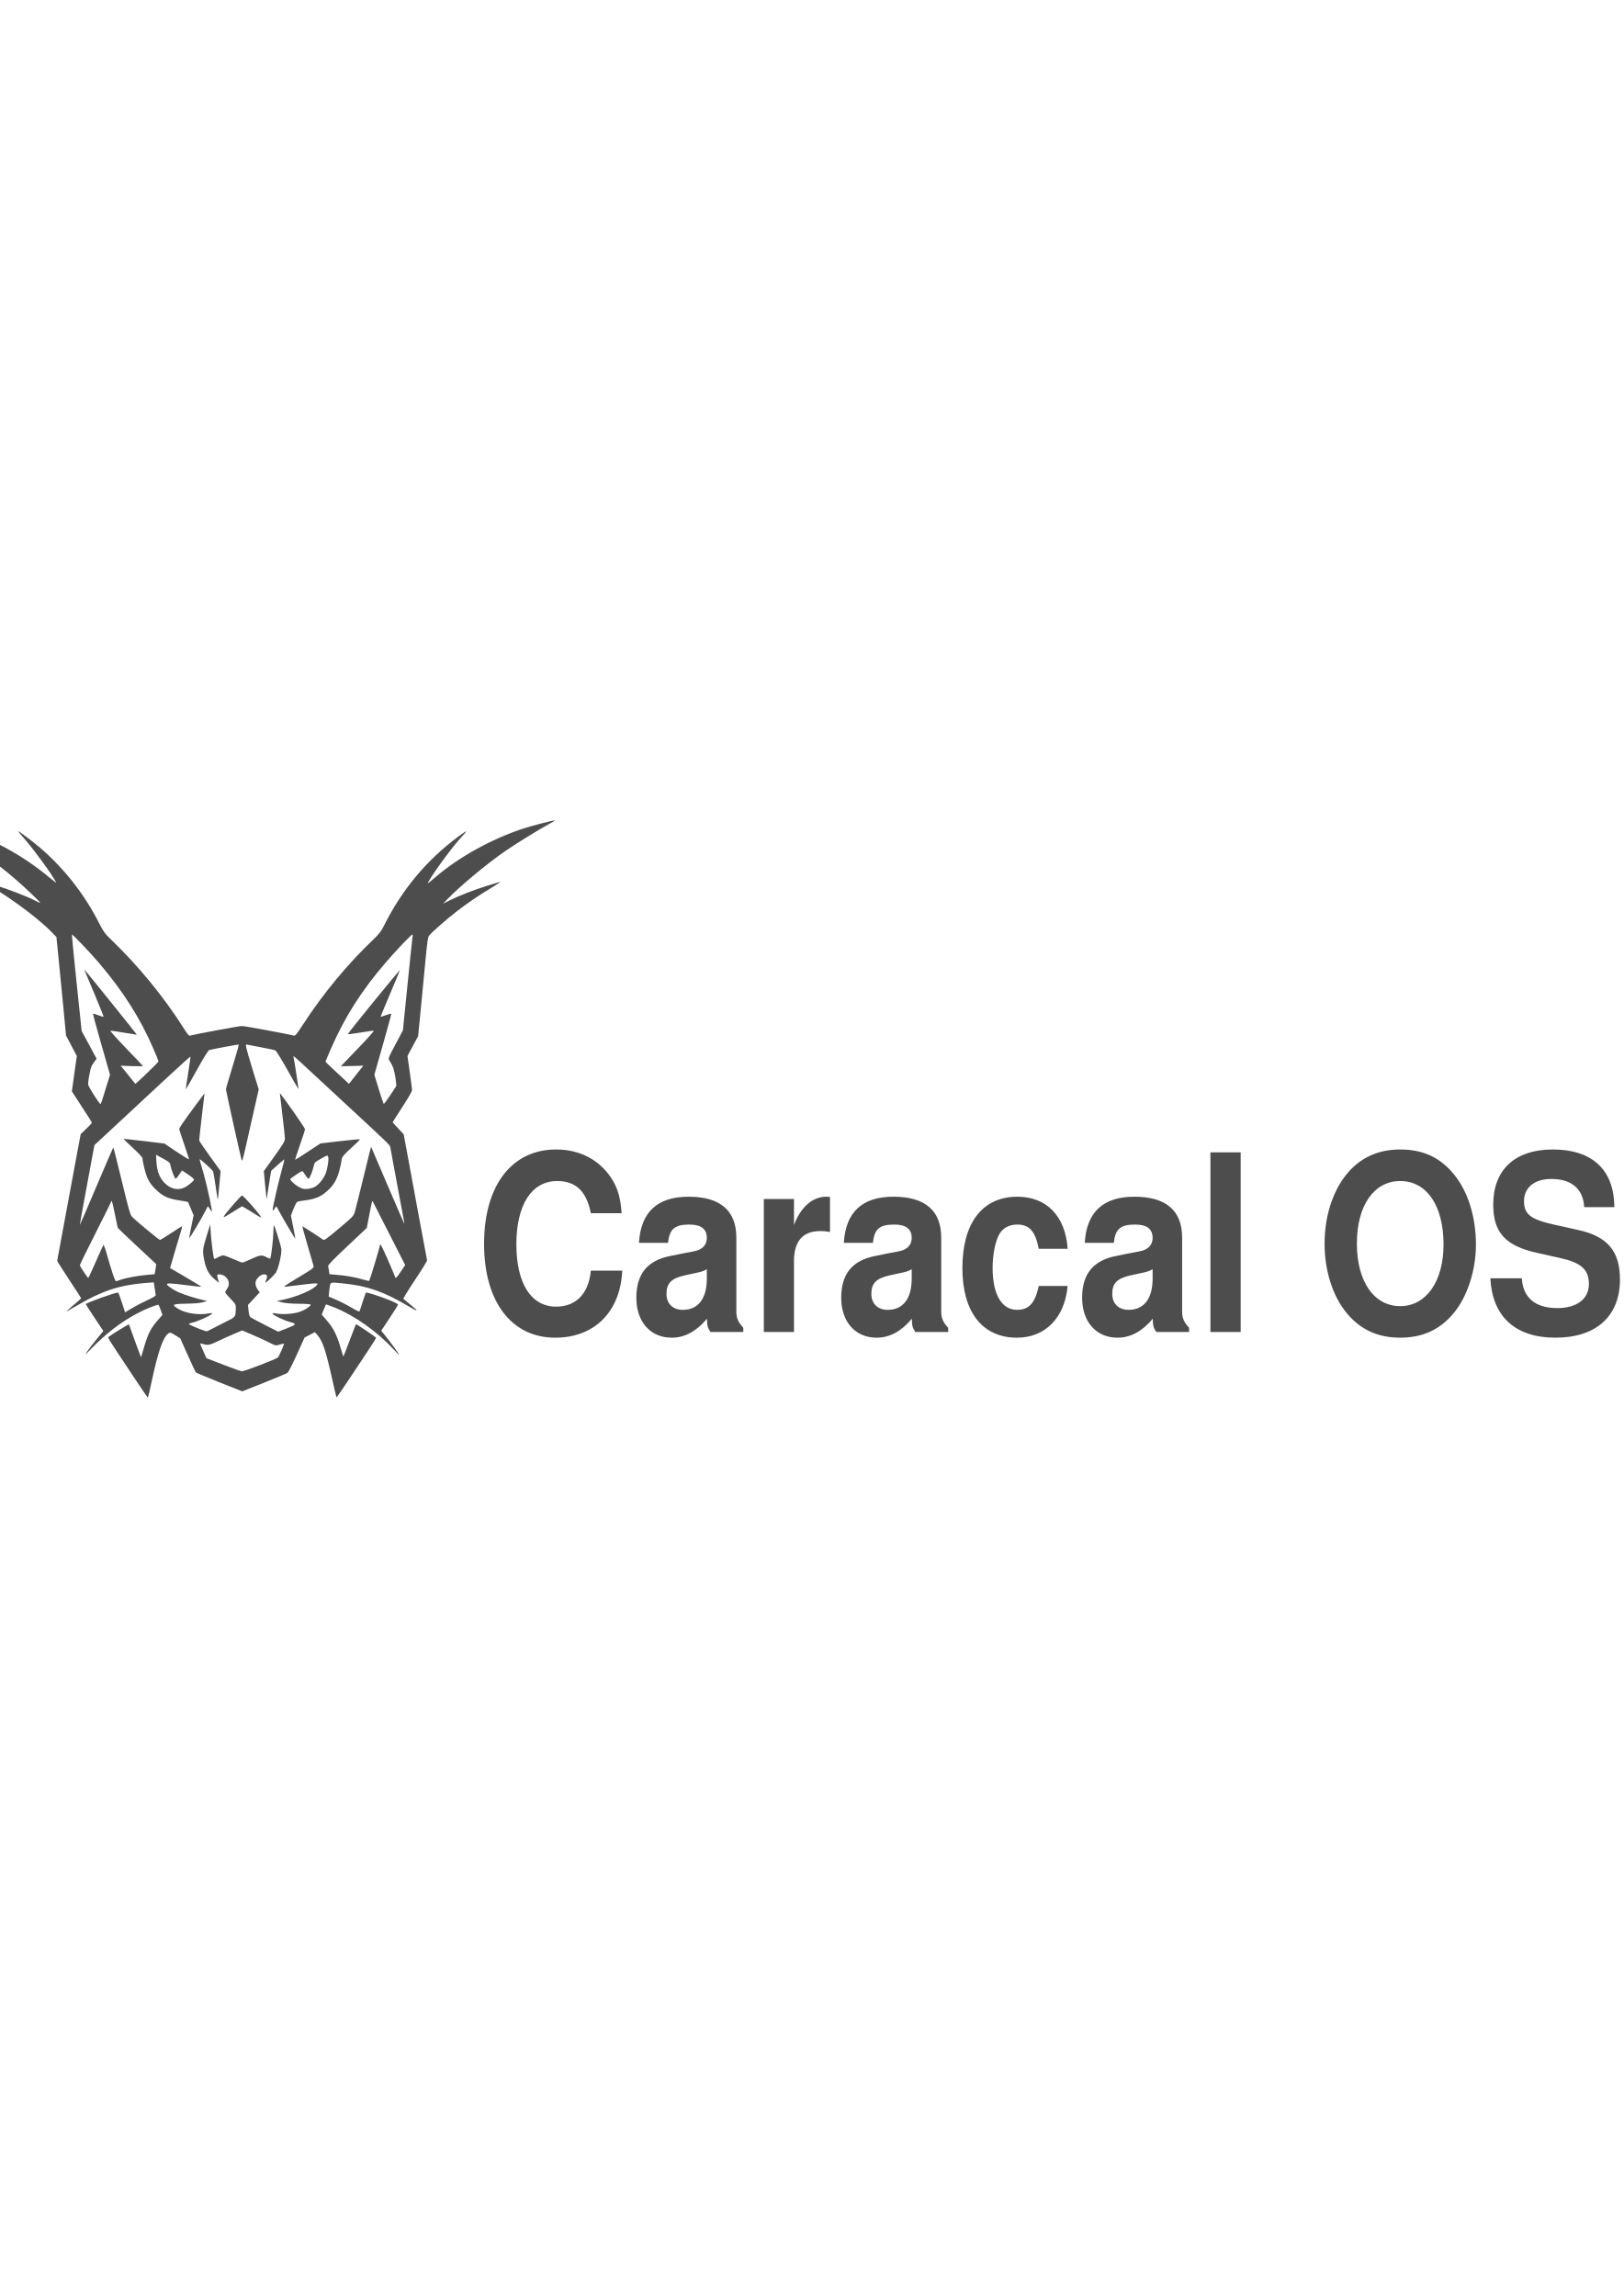
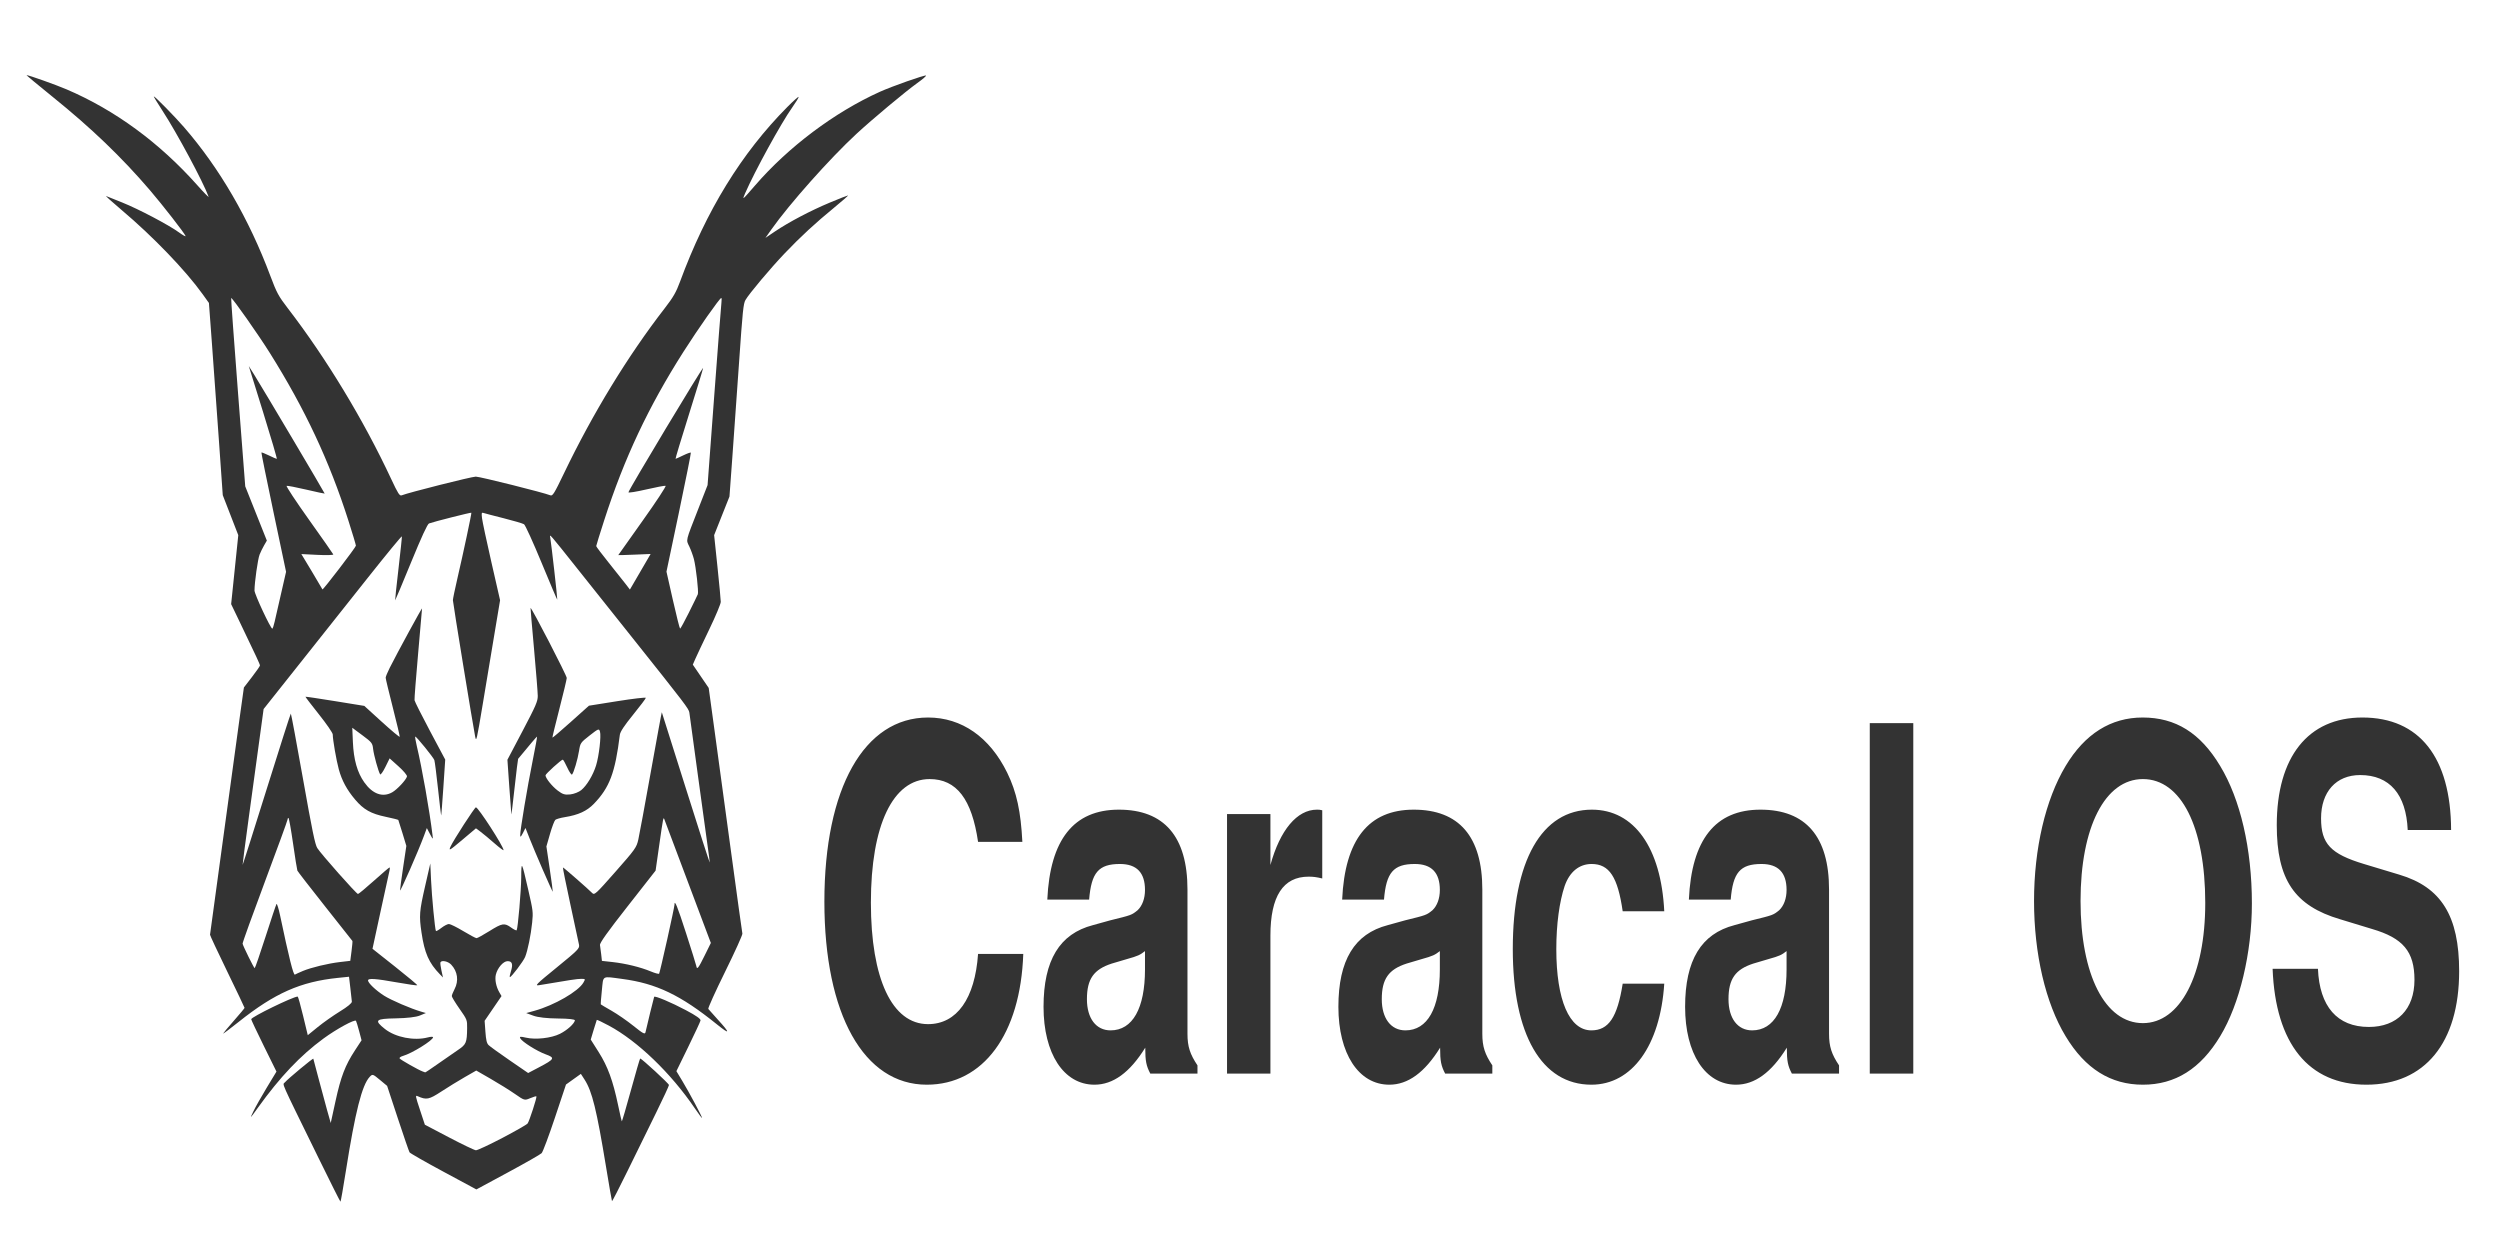
- <svg xmlns="http://www.w3.org/2000/svg" width="210mm" height="297mm" viewBox="0 0 210 297" version="1.1" id="svg1" xml:space="preserve">
+ <svg xmlns="http://www.w3.org/2000/svg" width="1536" height="768" viewBox="0 0 1536 768" version="1.1" id="svg1" xml:space="preserve">
  <defs id="defs1">
    <rect x="459.457" y="361.149" width="224.554" height="77.611" id="rect1" />
  </defs>
  <g id="layer1">
-     <g id="g1" transform="matrix(0.2645833,0,0,0.2645833,-44.55833,28.33322)">
-       <g id="layer1-5" style="fill:#4d4d4d" transform="matrix(2.823848,0,0,3.226804,-710.023,-864.34)">
-         <path style="fill:#4d4d4d;stroke-width:0.135" d="m 333.88,442.853 c -4.593,-6.053 -4.186,-5.459 -3.897,-5.683 0.337,-0.262 3.377,-1.895 3.416,-1.834 0.017,0.026 0.292,0.697 0.611,1.49 0.319,0.793 0.784,1.906 1.032,2.472 l 0.452,1.03 0.575,-1.701 c 0.644,-1.905 1.16,-2.775 2.334,-3.935 l 0.798,-0.788 -0.288,-0.703 c -0.158,-0.387 -0.33,-0.75 -0.381,-0.807 -0.13,-0.145 -2.338,0.631 -3.909,1.374 -2.782,1.316 -5.239,2.99 -7.903,5.386 -0.965,0.868 -0.981,0.876 -0.536,0.278 0.252,-0.339 0.981,-1.174 1.62,-1.856 l 1.162,-1.24 -1.518,-1.988 c -0.835,-1.093 -1.519,-2.029 -1.52,-2.079 -0.004,-0.17 5.008,-1.748 5.591,-1.761 0.05,-0.001 0.344,0.673 0.652,1.499 l 0.561,1.501 1.204,-0.633 c 0.662,-0.348 1.861,-0.894 2.663,-1.212 0.927,-0.367 1.45,-0.646 1.435,-0.764 -0.013,-0.102 -0.095,-0.579 -0.182,-1.058 l -0.159,-0.872 -1.343,0.089 c -4.491,0.299 -7.589,1.185 -11.905,3.405 -1.069,0.55 -1.922,0.963 -1.894,0.917 0.027,-0.046 0.619,-0.501 1.314,-1.012 0.696,-0.511 1.265,-0.952 1.265,-0.981 0,-0.029 -0.94,-1.301 -2.088,-2.828 -1.149,-1.527 -2.079,-2.81 -2.067,-2.852 0.011,-0.042 0.684,-3.229 1.495,-7.081 0.811,-3.853 1.722,-8.156 2.026,-9.562 l 0.552,-2.557 0.963,-0.808 c 0.53,-0.444 0.966,-0.849 0.969,-0.899 0.006,-0.088 -0.374,-0.616 -2.492,-3.461 l -0.973,-1.307 0.429,-2.678 0.429,-2.678 -0.933,-1.553 -0.933,-1.553 -0.48,-4.395 c -0.264,-2.417 -0.638,-5.776 -0.832,-7.463 l -0.352,-3.068 -0.741,-0.669 c -2.04,-1.842 -5.999,-4.5 -9.73,-6.533 -1.181,-0.644 -2.029,-1.138 -1.883,-1.099 0.146,0.039 1.011,0.263 1.923,0.498 1.958,0.505 5.587,1.739 6.823,2.32 0.481,0.226 0.84,0.353 0.798,0.282 -0.138,-0.232 -2.752,-2.4 -4.29,-3.559 -3.418,-2.575 -7.035,-4.817 -11.684,-7.24 -1.787,-0.932 -3.205,-1.694 -3.151,-1.694 0.255,-0.002 3.511,0.746 4.808,1.104 5.833,1.61 11.192,4.148 15.75,7.46 0.786,0.572 1.387,0.964 1.335,0.873 -0.666,-1.167 -3.802,-4.941 -5.529,-6.656 -0.628,-0.623 -1.107,-1.133 -1.065,-1.133 0.147,0 2.514,1.557 3.63,2.388 4.293,3.195 7.82,7.115 10.394,11.556 0.755,1.303 0.984,1.577 2.089,2.504 4.626,3.882 9.122,8.675 12.442,13.265 0.834,1.153 1.019,1.337 1.274,1.27 0.818,-0.213 8.415,-1.451 8.904,-1.451 0.495,-2.7e-4 8.154,1.239 8.97,1.451 0.272,0.071 0.469,-0.134 1.618,-1.681 3.46,-4.661 7.702,-9.15 12.154,-12.859 1.006,-0.838 1.36,-1.236 1.821,-2.045 3.144,-5.516 7.382,-9.972 12.904,-13.568 0.718,-0.467 1.332,-0.822 1.365,-0.787 0.033,0.034 -0.316,0.404 -0.774,0.822 -1.347,1.227 -4.498,4.937 -5.674,6.682 -0.363,0.539 -0.332,0.523 1.198,-0.62 4.02,-3.002 9.553,-5.684 15.011,-7.278 1.462,-0.427 5.394,-1.322 5.559,-1.265 0.068,0.023 -0.402,0.285 -1.044,0.581 -1.417,0.654 -5.401,2.802 -7.322,3.949 -3.186,1.902 -8.052,5.432 -10.233,7.425 l -0.716,0.654 1.127,-0.492 c 1.678,-0.733 4.315,-1.629 6.629,-2.253 1.13,-0.305 2.112,-0.554 2.18,-0.554 0.069,-4.2e-4 -0.677,0.423 -1.657,0.942 -2.266,1.198 -4.033,2.252 -5.959,3.555 -1.718,1.163 -4.298,3.145 -4.723,3.629 -0.25,0.284 -0.336,0.832 -0.768,4.853 -0.268,2.493 -0.637,5.854 -0.82,7.469 l -0.333,2.936 -0.922,1.499 -0.922,1.499 0.399,2.453 c 0.219,1.349 0.399,2.578 0.399,2.73 0,0.152 -0.614,1.101 -1.365,2.108 -0.751,1.007 -1.507,2.042 -1.681,2.299 l -0.317,0.468 0.956,0.905 0.956,0.905 0.714,3.365 c 0.393,1.851 1.291,6.107 1.995,9.459 0.705,3.352 1.308,6.166 1.341,6.255 0.033,0.088 -0.9,1.419 -2.074,2.956 -1.173,1.537 -2.085,2.839 -2.025,2.892 0.059,0.053 0.568,0.422 1.13,0.818 1.545,1.09 1.511,1.217 -0.1,0.377 -4.36,-2.272 -7.28,-3.175 -11.396,-3.526 -2.496,-0.212 -2.242,-0.307 -2.438,0.902 -0.093,0.573 -0.149,1.057 -0.125,1.076 0.024,0.019 0.611,0.243 1.303,0.498 0.693,0.255 1.876,0.784 2.629,1.175 1.162,0.603 1.381,0.677 1.445,0.486 0.174,-0.513 1.002,-2.701 1.039,-2.745 0.086,-0.102 2.07,0.436 3.812,1.035 1.288,0.442 1.811,0.682 1.764,0.808 -0.036,0.099 -0.704,1.023 -1.483,2.054 l -1.417,1.875 0.726,0.778 c 0.829,0.887 2.358,2.738 2.358,2.854 0,0.043 -0.396,-0.298 -0.879,-0.757 -2.879,-2.733 -6.879,-5.216 -10.33,-6.412 -0.776,-0.269 -1.429,-0.469 -1.451,-0.445 -0.022,0.024 -0.194,0.378 -0.383,0.787 l -0.344,0.742 0.961,0.98 c 1.084,1.105 1.715,2.219 2.328,4.109 0.215,0.662 0.415,1.229 0.444,1.259 0.03,0.031 0.525,-1.055 1.1,-2.412 0.575,-1.357 1.076,-2.468 1.112,-2.468 0.176,0 3.464,1.956 3.464,2.061 0,0.067 -0.696,1.036 -1.548,2.155 -0.851,1.118 -2.381,3.132 -3.401,4.474 -1.019,1.342 -1.876,2.417 -1.904,2.388 -0.028,-0.029 -0.348,-1.22 -0.711,-2.646 -1.136,-4.456 -1.676,-5.876 -2.583,-6.787 l -0.449,-0.45 -0.895,0.414 -0.895,0.414 -1.332,2.577 c -0.732,1.417 -1.451,2.656 -1.597,2.753 -0.146,0.097 -1.971,0.77 -4.057,1.496 l -3.792,1.321 -3.956,-1.375 c -2.176,-0.756 -4.013,-1.434 -4.084,-1.507 -0.07,-0.073 -0.706,-1.264 -1.412,-2.646 l -1.284,-2.514 -0.874,-0.469 c -0.847,-0.455 -0.884,-0.462 -1.216,-0.236 -0.93,0.632 -1.745,2.709 -2.876,7.332 -0.319,1.303 -0.609,2.368 -0.646,2.367 -0.036,-0.001 -1.289,-1.614 -2.784,-3.584 z m 22.251,-1.363 c 1.572,-0.532 2.942,-1.038 3.043,-1.125 0.204,-0.175 1.136,-2.028 1.06,-2.106 -0.026,-0.027 -0.36,0.036 -0.741,0.14 -0.686,0.188 -0.704,0.184 -1.85,-0.33 -0.636,-0.286 -1.942,-0.811 -2.901,-1.167 l -1.744,-0.648 -1.372,0.507 c -0.755,0.279 -2.029,0.784 -2.831,1.123 -1.486,0.627 -1.792,0.667 -2.839,0.364 -0.306,-0.088 -0.294,-0.042 0.27,1.06 l 0.59,1.153 2.912,0.987 c 1.601,0.543 3.054,0.992 3.227,0.998 0.174,0.006 1.602,-0.424 3.174,-0.956 z m -7.752,-5.751 c 0.813,-0.371 1.894,-0.854 2.403,-1.075 1.013,-0.44 1.094,-0.564 1.117,-1.709 0.013,-0.628 -0.008,-0.661 -0.915,-1.497 -0.51,-0.47 -0.928,-0.914 -0.928,-0.986 0,-0.072 0.149,-0.316 0.331,-0.54 0.525,-0.647 0.37,-1.375 -0.407,-1.905 -0.369,-0.252 -1.117,-0.361 -1.285,-0.186 -0.043,0.045 0.006,0.33 0.11,0.633 l 0.188,0.552 -0.364,-0.242 c -1.336,-0.89 -1.854,-1.649 -2.219,-3.254 -0.296,-1.299 -0.254,-1.648 0.43,-3.579 l 0.63,-1.779 0.09,1.29 c 0.088,1.267 0.468,3.831 0.585,3.953 0.033,0.034 0.328,-0.073 0.657,-0.239 0.329,-0.165 0.737,-0.301 0.907,-0.301 0.17,0 0.945,0.247 1.722,0.549 0.777,0.302 1.496,0.549 1.6,0.549 0.103,0 0.8,-0.247 1.549,-0.549 1.546,-0.624 1.809,-0.651 2.622,-0.269 0.321,0.151 0.615,0.241 0.654,0.201 0.151,-0.156 0.541,-3.077 0.551,-4.121 0.012,-1.305 0.042,-1.269 0.853,1.013 0.572,1.612 0.588,1.698 0.461,2.513 -0.148,0.953 -0.539,2.185 -0.847,2.673 -0.214,0.338 -1.645,1.561 -1.827,1.561 -0.057,5e-5 -0.008,-0.191 0.109,-0.424 0.285,-0.571 0.17,-0.812 -0.39,-0.812 -0.515,0 -1.221,0.525 -1.415,1.052 -0.138,0.377 0.035,0.941 0.422,1.368 l 0.263,0.291 -1.016,0.961 -1.017,0.961 0.095,0.849 c 0.073,0.653 0.161,0.892 0.38,1.035 0.157,0.102 1.292,0.632 2.523,1.178 l 2.238,0.992 1.3,-0.441 c 1.894,-0.643 1.971,-0.738 0.808,-1.01 -1.053,-0.246 -2.842,-0.975 -3.059,-1.246 -0.112,-0.14 0.025,-0.149 0.687,-0.049 1.16,0.175 3.054,0.037 4.086,-0.297 0.862,-0.279 1.717,-0.774 1.801,-1.041 0.027,-0.087 -0.718,-0.142 -2.045,-0.15 -1.329,-0.008 -2.401,-0.087 -2.95,-0.217 l -0.862,-0.204 0.994,-0.178 c 2.388,-0.427 5.293,-1.509 5.892,-2.195 0.247,-0.282 0.245,-0.284 -0.289,-0.284 -0.463,0 -1.348,0.086 -5.007,0.487 -0.611,0.067 -0.447,-0.041 2.096,-1.379 2.546,-1.34 2.752,-1.475 2.667,-1.756 -0.051,-0.167 -0.522,-1.587 -1.048,-3.155 -0.526,-1.568 -0.925,-2.85 -0.888,-2.85 0.081,0 3.053,1.677 3.495,1.972 0.295,0.197 0.407,0.132 2.826,-1.64 2.385,-1.747 2.531,-1.88 2.747,-2.497 0.125,-0.358 0.806,-2.738 1.512,-5.288 0.707,-2.55 1.298,-4.621 1.314,-4.601 0.016,0.02 1.319,2.685 2.896,5.922 1.577,3.238 2.867,5.821 2.867,5.74 0,-0.081 -0.115,-0.659 -0.256,-1.285 -0.141,-0.626 -0.678,-3.147 -1.194,-5.602 -0.516,-2.455 -0.966,-4.591 -1,-4.747 -0.065,-0.296 -0.435,-0.61 -6.964,-5.901 -2.224,-1.802 -5.118,-4.149 -6.431,-5.214 -3.516,-2.854 -3.432,-2.792 -3.337,-2.472 0.115,0.387 0.886,4.78 0.846,4.821 -0.018,0.019 -0.864,-1.267 -1.881,-2.857 -1.016,-1.59 -1.97,-2.942 -2.119,-3.004 -0.149,-0.062 -1.256,-0.273 -2.459,-0.468 -1.203,-0.195 -2.298,-0.381 -2.433,-0.411 -0.213,-0.049 -0.234,0.005 -0.161,0.409 0.046,0.256 0.554,1.794 1.128,3.418 l 1.044,2.954 -0.65,2.513 c -0.358,1.382 -1,3.87 -1.427,5.529 -0.738,2.866 -0.784,2.992 -0.922,2.541 -0.279,-0.914 -2.678,-10.404 -2.676,-10.589 10e-4,-0.103 0.246,-0.867 0.545,-1.698 0.726,-2.018 1.722,-5.044 1.676,-5.092 -0.036,-0.037 -4.528,0.697 -5.091,0.832 -0.192,0.046 -0.889,1.022 -2.16,3.022 -1.032,1.625 -1.895,2.954 -1.918,2.954 -0.022,0 0.158,-1.097 0.401,-2.438 0.243,-1.341 0.428,-2.481 0.411,-2.534 -0.017,-0.053 -1.83,1.369 -4.029,3.159 -2.199,1.79 -5.934,4.829 -8.3,6.752 l -4.302,3.498 -0.495,2.34 c -0.272,1.287 -0.848,4.004 -1.279,6.037 -0.431,2.034 -0.769,3.711 -0.751,3.727 0.018,0.016 1.315,-2.621 2.883,-5.861 1.568,-3.239 2.88,-5.89 2.917,-5.89 0.037,5e-5 0.692,2.272 1.456,5.048 1.121,4.074 1.454,5.115 1.724,5.395 0.438,0.455 4.71,3.567 4.896,3.567 0.079,0 0.944,-0.464 1.922,-1.03 0.978,-0.567 1.82,-1.03 1.871,-1.03 0.051,0 0.051,0.108 0,0.24 -0.051,0.132 -0.533,1.554 -1.071,3.159 l -0.977,2.918 2.72,1.39 c 1.496,0.765 2.698,1.414 2.67,1.443 -0.028,0.029 -1.12,-0.07 -2.426,-0.221 -2.596,-0.299 -3.502,-0.34 -3.502,-0.157 0,0.198 0.938,0.775 1.923,1.182 0.85,0.352 3.216,1.009 4.508,1.252 l 0.53,0.1 -0.729,0.194 c -0.458,0.122 -1.532,0.203 -2.886,0.219 -2.468,0.028 -2.648,0.14 -1.316,0.823 1.271,0.652 3.517,0.937 5.164,0.657 0.346,-0.059 0.63,-0.065 0.63,-0.012 0,0.236 -2.541,1.254 -3.623,1.451 -0.279,0.051 -0.458,0.139 -0.398,0.195 0.115,0.108 2.308,0.909 2.761,1.009 0.146,0.032 0.286,0.066 0.312,0.074 0.026,0.009 0.712,-0.287 1.525,-0.658 z m -4.55,-13.479 c 0.003,-0.11 0.175,-0.931 0.382,-1.825 l 0.377,-1.625 -0.462,-0.985 c -0.254,-0.542 -0.481,-1.006 -0.504,-1.031 -0.023,-0.025 -0.708,-0.136 -1.522,-0.246 -1.777,-0.24 -2.657,-0.561 -3.676,-1.34 -0.988,-0.755 -1.592,-1.477 -1.96,-2.344 -0.295,-0.694 -0.728,-2.308 -0.728,-2.711 0,-0.117 -0.746,-0.819 -1.659,-1.558 -0.912,-0.74 -1.643,-1.357 -1.624,-1.371 0.019,-0.015 1.619,0.139 3.556,0.342 l 3.522,0.369 2.113,1.242 c 1.162,0.683 2.128,1.203 2.147,1.155 0.018,-0.048 -0.354,-1.067 -0.829,-2.265 -0.474,-1.198 -0.862,-2.242 -0.862,-2.32 0,-0.078 0.222,-0.426 0.494,-0.774 0.943,-1.208 3.882,-4.691 3.882,-4.602 0,0.049 -0.213,1.63 -0.473,3.513 -0.26,1.883 -0.454,3.507 -0.431,3.611 0.023,0.103 0.863,1.183 1.867,2.399 l 1.825,2.212 -0.227,2.191 c -0.125,1.205 -0.244,2.174 -0.264,2.153 -0.02,-0.021 -0.189,-0.955 -0.375,-2.076 -0.186,-1.121 -0.386,-2.125 -0.443,-2.232 -0.111,-0.206 -2.146,-1.826 -2.294,-1.826 -0.048,-1.4e-4 0.033,0.324 0.179,0.721 0.642,1.745 1.532,5.001 1.904,6.971 0.061,0.322 0.042,0.315 -0.313,-0.121 l -0.378,-0.464 -0.344,0.601 c -0.68,1.189 -2.883,4.431 -2.878,4.235 z m -0.943,-7.613 c 0.597,-0.218 1.681,-0.968 1.778,-1.23 0.034,-0.091 -0.41,-0.434 -1.014,-0.784 l -1.073,-0.622 -0.517,0.677 c -0.284,0.373 -0.566,0.625 -0.627,0.561 -0.22,-0.234 -0.762,-1.503 -0.842,-1.972 -0.077,-0.452 -0.158,-0.518 -1.294,-1.062 l -1.212,-0.58 0.073,1.104 c 0.091,1.37 0.526,2.363 1.374,3.136 0.997,0.909 2.213,1.189 3.353,0.772 z m 18.151,6.073 c -0.623,-0.925 -1.354,-2.046 -1.626,-2.492 l -0.494,-0.811 -0.315,0.399 c -0.238,0.301 -0.316,0.342 -0.32,0.165 -0.008,-0.389 0.865,-3.761 1.495,-5.775 0.325,-1.039 0.564,-1.889 0.532,-1.889 -0.045,0 -0.992,0.72 -2.277,1.731 -0.026,0.02 -0.214,1.014 -0.418,2.209 -0.204,1.195 -0.383,2.141 -0.396,2.103 -0.014,-0.038 -0.126,-1.008 -0.249,-2.155 l -0.224,-2.086 1.827,-2.24 c 1.597,-1.959 1.827,-2.301 1.823,-2.721 -0.002,-0.264 -0.204,-1.902 -0.448,-3.64 -0.244,-1.738 -0.434,-3.172 -0.421,-3.188 0.079,-0.099 4.371,5.26 4.356,5.439 -0.01,0.122 -0.411,1.204 -0.89,2.406 -0.479,1.201 -0.855,2.202 -0.834,2.224 0.021,0.022 1.018,-0.527 2.215,-1.22 l 2.177,-1.259 3.422,-0.352 c 1.882,-0.194 3.422,-0.31 3.422,-0.258 0,0.052 -0.689,0.641 -1.531,1.311 -1.065,0.847 -1.55,1.321 -1.596,1.56 -0.564,2.946 -1.23,4.091 -3.119,5.356 -0.843,0.564 -1.87,0.869 -3.499,1.038 -0.51,0.053 -1.022,0.147 -1.137,0.208 -0.115,0.062 -0.404,0.552 -0.643,1.089 l -0.435,0.977 0.399,1.744 c 0.22,0.959 0.385,1.759 0.369,1.777 -0.017,0.018 -0.54,-0.724 -1.162,-1.648 z m 4.602,-6.252 c 0.657,-0.351 1.408,-1.159 1.765,-1.899 0.355,-0.736 0.635,-2.295 0.474,-2.641 -0.115,-0.247 -0.184,-0.23 -1.243,0.305 -1.087,0.549 -1.126,0.585 -1.272,1.184 -0.164,0.673 -0.643,1.718 -0.847,1.849 -0.07,0.045 -0.325,-0.196 -0.565,-0.535 -0.241,-0.339 -0.485,-0.619 -0.543,-0.622 -0.171,-0.009 -2.082,1.109 -2.082,1.218 0,0.218 0.769,0.84 1.458,1.18 0.604,0.298 0.867,0.349 1.529,0.302 0.443,-0.032 1.034,-0.183 1.326,-0.339 z m -15.737,4.396 c 0.331,-0.482 2.903,-3.052 3.053,-3.052 0.284,0 3.31,3.024 3.327,3.323 0.003,0.053 -0.487,-0.183 -1.089,-0.524 -0.602,-0.341 -1.35,-0.744 -1.663,-0.894 l -0.569,-0.274 -1.665,0.907 c -1.515,0.826 -1.64,0.872 -1.395,0.515 z m -17.775,9.661 c 1.039,-0.279 3.031,-0.588 4.497,-0.699 l 1.22,-0.092 0.151,-0.752 c 0.083,-0.414 0.131,-0.77 0.106,-0.791 -0.025,-0.021 -1.507,-1.231 -3.293,-2.689 -1.787,-1.458 -3.284,-2.705 -3.327,-2.773 -0.043,-0.068 -0.277,-1.016 -0.52,-2.108 -0.243,-1.091 -0.491,-1.984 -0.551,-1.984 -0.06,0 -0.11,0.056 -0.11,0.124 0,0.068 -1.226,2.239 -2.724,4.824 -1.498,2.585 -2.706,4.752 -2.685,4.816 0.067,0.202 1.361,1.895 1.454,1.903 0.049,0.004 0.634,-1.089 1.301,-2.43 0.666,-1.341 1.261,-2.489 1.321,-2.552 0.06,-0.063 0.257,0.339 0.437,0.893 1.072,3.291 1.603,4.659 1.781,4.588 0.102,-0.04 0.526,-0.165 0.943,-0.277 z m 43.829,-2.425 c 0.485,-1.405 0.882,-2.626 0.882,-2.713 0,-0.452 0.323,0.058 1.4,2.211 0.652,1.303 1.204,2.447 1.228,2.541 0.078,0.313 0.24,0.181 0.998,-0.811 l 0.751,-0.983 -0.25,-0.425 c -0.975,-1.659 -5.182,-8.885 -5.295,-9.093 -0.175,-0.322 -0.153,-0.387 -0.687,2.026 l -0.415,1.874 -3.376,2.781 c -2.418,1.991 -3.358,2.844 -3.314,3.002 0.034,0.122 0.101,0.448 0.148,0.725 l 0.086,0.503 1.28,0.091 c 1.57,0.112 3.361,0.395 4.595,0.727 0.51,0.137 0.964,0.216 1.007,0.174 0.043,-0.042 0.476,-1.225 0.961,-2.63 z m -47.194,-24.744 c 0.114,-0.321 0.467,-1.315 0.783,-2.209 l 0.576,-1.625 -1.504,-4.611 c -0.827,-2.536 -1.485,-4.63 -1.462,-4.654 0.023,-0.024 0.427,0.078 0.897,0.226 0.47,0.148 0.9,0.27 0.955,0.27 0.055,5.5e-4 -0.681,-1.621 -1.635,-3.604 l -1.735,-3.605 0.666,0.687 c 0.994,1.025 8.494,9.192 8.464,9.217 -0.014,0.012 -1.01,-0.127 -2.213,-0.308 -1.203,-0.182 -2.267,-0.314 -2.363,-0.293 -0.097,0.021 1.113,1.204 2.688,2.631 1.575,1.426 2.89,2.638 2.923,2.693 0.033,0.055 -0.819,0.071 -1.892,0.036 l -1.951,-0.063 1.26,1.349 c 0.693,0.742 1.268,1.37 1.277,1.395 0.035,0.09 4.026,-3.274 4.026,-3.394 0,-0.068 -0.408,-0.947 -0.906,-1.954 -2.289,-4.626 -5.221,-8.664 -9.456,-13.023 -1.396,-1.437 -4.472,-4.26 -4.642,-4.26 -0.031,0 0.337,3.291 0.818,7.314 l 0.874,7.314 1.3,2.107 1.3,2.107 -0.328,0.365 c -0.18,0.201 -0.426,0.527 -0.547,0.723 -0.212,0.347 -0.611,2.168 -0.611,2.789 0,0.283 1.935,2.957 2.144,2.963 0.049,10e-4 0.182,-0.26 0.296,-0.581 z m 49.826,-0.687 c 0.541,-0.699 1.019,-1.332 1.062,-1.408 0.108,-0.189 -0.226,-2.11 -0.474,-2.726 -0.111,-0.276 -0.359,-0.715 -0.55,-0.974 -0.409,-0.556 -0.494,-0.328 1.086,-2.94 l 1.108,-1.832 0.795,-6.89 c 0.437,-3.789 0.829,-7.059 0.87,-7.267 0.041,-0.208 0.034,-0.378 -0.017,-0.378 -0.181,0 -2.805,2.411 -4.548,4.18 -4.223,4.284 -7.119,8.259 -9.526,13.072 -0.533,1.066 -0.969,1.974 -0.969,2.019 0,0.045 0.671,0.621 1.492,1.279 0.82,0.659 1.732,1.4 2.026,1.647 l 0.535,0.45 1.246,-1.382 1.246,-1.382 -1.946,0.052 c -1.07,0.029 -1.946,0.045 -1.946,0.036 0,-0.009 1.324,-1.215 2.942,-2.68 1.618,-1.465 2.856,-2.681 2.751,-2.702 -0.105,-0.021 -1.162,0.108 -2.349,0.286 -1.187,0.178 -2.142,0.276 -2.121,0.217 0.09,-0.259 8.99,-9.82 8.981,-9.648 -0.003,0.064 -0.767,1.677 -1.696,3.584 -0.929,1.907 -1.658,3.468 -1.618,3.467 0.039,-5.5e-4 0.456,-0.122 0.927,-0.27 0.47,-0.148 0.881,-0.242 0.913,-0.209 0.032,0.033 -0.615,2.125 -1.437,4.65 l -1.495,4.59 0.774,2.214 c 0.426,1.217 0.816,2.214 0.866,2.214 0.051,0 0.535,-0.572 1.076,-1.271 z" id="path1" />
-         <text xml:space="preserve" id="text1" style="font-weight:bold;font-size:37.333px;font-family:'Nimbus Sans';-inkscape-font-specification:'Nimbus Sans Bold';writing-mode:lr-tb;direction:ltr;white-space:pre;shape-inside:url(#rect1);fill:#4d4d4d;stroke-width:0.144" transform="translate(-66.22797,43.4621)">
+     <g id="g1" transform="translate(233.8566,-127.9237)">
+       <g id="layer1-0" style="fill:#333333" transform="matrix(5.108111,0,0,7.911369,-1466.087,-3429.393)">
+         <path style="fill:#333333;stroke-width:0.135" d="m 279.397,539.384 c -4.593,-6.053 -4.186,-5.459 -3.897,-5.683 0.337,-0.262 3.377,-1.895 3.416,-1.834 0.017,0.026 0.292,0.697 0.611,1.49 0.319,0.793 0.784,1.906 1.032,2.472 l 0.452,1.03 0.575,-1.701 c 0.644,-1.905 1.16,-2.775 2.334,-3.935 l 0.798,-0.788 -0.288,-0.703 c -0.158,-0.387 -0.33,-0.75 -0.381,-0.807 -0.13,-0.145 -2.338,0.631 -3.909,1.374 -2.782,1.316 -5.239,2.99 -7.903,5.386 -0.965,0.868 -0.981,0.876 -0.536,0.278 0.252,-0.339 0.981,-1.174 1.62,-1.856 l 1.162,-1.24 -1.518,-1.988 c -0.835,-1.093 -1.519,-2.029 -1.52,-2.079 -0.004,-0.17 5.008,-1.748 5.591,-1.761 0.05,-10e-4 0.344,0.673 0.652,1.499 l 0.561,1.501 1.204,-0.633 c 0.662,-0.348 1.861,-0.894 2.663,-1.212 0.927,-0.367 1.45,-0.646 1.435,-0.764 -0.013,-0.102 -0.095,-0.579 -0.182,-1.058 l -0.159,-0.872 -1.343,0.089 c -4.491,0.299 -7.589,1.185 -11.905,3.405 -1.069,0.55 -1.922,0.963 -1.894,0.917 0.027,-0.046 0.619,-0.501 1.314,-1.012 0.696,-0.511 1.265,-0.952 1.265,-0.981 0,-0.029 -0.94,-1.301 -2.088,-2.828 -1.149,-1.527 -2.079,-2.81 -2.067,-2.852 0.011,-0.042 0.684,-3.229 1.495,-7.081 0.811,-3.853 1.722,-8.156 2.026,-9.562 l 0.552,-2.557 0.963,-0.808 c 0.53,-0.444 0.966,-0.849 0.969,-0.899 0.006,-0.088 -0.374,-0.616 -2.492,-3.461 l -0.973,-1.307 0.429,-2.678 0.429,-2.678 -0.933,-1.553 -0.933,-1.553 -0.48,-4.395 c -0.264,-2.417 -0.638,-5.776 -0.832,-7.463 l -0.352,-3.068 -0.741,-0.669 c -2.04,-1.842 -5.999,-4.5 -9.73,-6.533 -1.181,-0.644 -2.029,-1.138 -1.883,-1.099 0.146,0.039 1.011,0.263 1.923,0.498 1.958,0.505 5.587,1.739 6.823,2.32 0.481,0.226 0.84,0.353 0.798,0.282 -0.138,-0.232 -2.752,-2.4 -4.29,-3.559 -3.418,-2.575 -7.035,-4.817 -11.684,-7.24 -1.787,-0.932 -3.205,-1.694 -3.151,-1.694 0.255,-0.002 3.511,0.746 4.808,1.104 5.833,1.61 11.192,4.148 15.75,7.46 0.786,0.572 1.387,0.964 1.335,0.873 -0.666,-1.167 -3.802,-4.941 -5.529,-6.656 -0.628,-0.623 -1.107,-1.133 -1.065,-1.133 0.147,0 2.514,1.557 3.63,2.388 4.293,3.195 7.82,7.115 10.394,11.556 0.755,1.303 0.984,1.577 2.089,2.504 4.626,3.882 9.122,8.675 12.442,13.265 0.834,1.153 1.019,1.337 1.274,1.27 0.818,-0.213 8.415,-1.451 8.904,-1.451 0.495,-2.7e-4 8.154,1.239 8.97,1.451 0.272,0.071 0.469,-0.134 1.618,-1.681 3.46,-4.661 7.702,-9.15 12.154,-12.859 1.006,-0.838 1.36,-1.236 1.821,-2.045 3.144,-5.516 7.382,-9.972 12.904,-13.568 0.718,-0.467 1.332,-0.822 1.365,-0.787 0.033,0.034 -0.316,0.404 -0.774,0.822 -1.347,1.227 -4.498,4.937 -5.674,6.682 -0.363,0.539 -0.332,0.523 1.198,-0.62 4.02,-3.002 9.553,-5.684 15.011,-7.278 1.462,-0.427 5.394,-1.322 5.559,-1.265 0.068,0.023 -0.402,0.285 -1.044,0.581 -1.417,0.654 -5.401,2.802 -7.322,3.949 -3.186,1.902 -8.052,5.432 -10.233,7.425 l -0.716,0.654 1.127,-0.492 c 1.678,-0.733 4.315,-1.629 6.629,-2.253 1.13,-0.305 2.112,-0.554 2.18,-0.554 0.069,-4.2e-4 -0.677,0.423 -1.657,0.942 -2.266,1.198 -4.033,2.252 -5.959,3.555 -1.718,1.163 -4.298,3.145 -4.723,3.629 -0.25,0.284 -0.336,0.832 -0.768,4.853 -0.268,2.493 -0.637,5.854 -0.82,7.469 l -0.333,2.936 -0.922,1.499 -0.922,1.499 0.399,2.453 c 0.219,1.349 0.399,2.578 0.399,2.73 0,0.152 -0.614,1.101 -1.365,2.108 -0.751,1.007 -1.507,2.042 -1.681,2.299 l -0.317,0.468 0.956,0.905 0.956,0.905 0.714,3.365 c 0.393,1.851 1.291,6.107 1.995,9.459 0.705,3.352 1.308,6.166 1.341,6.255 0.033,0.088 -0.9,1.419 -2.074,2.956 -1.173,1.537 -2.085,2.839 -2.025,2.892 0.059,0.053 0.568,0.422 1.13,0.818 1.545,1.09 1.511,1.217 -0.1,0.377 -4.36,-2.272 -7.28,-3.175 -11.396,-3.526 -2.496,-0.212 -2.242,-0.307 -2.438,0.902 -0.093,0.573 -0.149,1.057 -0.125,1.076 0.024,0.019 0.611,0.243 1.303,0.498 0.693,0.255 1.876,0.784 2.629,1.175 1.162,0.603 1.381,0.677 1.445,0.486 0.174,-0.513 1.002,-2.701 1.039,-2.745 0.086,-0.102 2.07,0.436 3.812,1.035 1.288,0.442 1.811,0.682 1.764,0.808 -0.036,0.099 -0.704,1.023 -1.483,2.054 l -1.417,1.875 0.726,0.778 c 0.829,0.887 2.358,2.738 2.358,2.854 0,0.043 -0.396,-0.298 -0.879,-0.757 -2.879,-2.733 -6.879,-5.216 -10.33,-6.412 -0.776,-0.269 -1.429,-0.469 -1.451,-0.445 -0.022,0.024 -0.194,0.378 -0.383,0.787 l -0.344,0.742 0.961,0.98 c 1.084,1.105 1.715,2.219 2.328,4.109 0.215,0.662 0.415,1.229 0.444,1.259 0.03,0.031 0.525,-1.055 1.1,-2.412 0.575,-1.357 1.076,-2.468 1.112,-2.468 0.176,0 3.464,1.956 3.464,2.061 0,0.067 -0.696,1.036 -1.548,2.155 -0.851,1.118 -2.381,3.132 -3.401,4.474 -1.019,1.342 -1.876,2.417 -1.904,2.388 -0.028,-0.029 -0.348,-1.22 -0.711,-2.646 -1.136,-4.456 -1.676,-5.876 -2.583,-6.787 l -0.449,-0.45 -0.895,0.414 -0.895,0.414 -1.332,2.577 c -0.732,1.417 -1.451,2.656 -1.597,2.753 -0.146,0.097 -1.971,0.77 -4.057,1.496 l -3.792,1.321 -3.956,-1.375 c -2.176,-0.756 -4.013,-1.434 -4.084,-1.507 -0.07,-0.073 -0.706,-1.264 -1.412,-2.646 l -1.284,-2.514 -0.874,-0.469 c -0.847,-0.455 -0.884,-0.462 -1.216,-0.236 -0.93,0.632 -1.745,2.709 -2.876,7.332 -0.319,1.303 -0.609,2.368 -0.646,2.367 -0.036,-10e-4 -1.289,-1.614 -2.784,-3.584 z m 22.251,-1.363 c 1.572,-0.532 2.942,-1.038 3.043,-1.125 0.204,-0.175 1.136,-2.028 1.06,-2.106 -0.026,-0.027 -0.36,0.036 -0.741,0.14 -0.686,0.188 -0.704,0.184 -1.85,-0.33 -0.636,-0.286 -1.942,-0.811 -2.901,-1.167 l -1.744,-0.648 -1.372,0.507 c -0.755,0.279 -2.029,0.784 -2.831,1.123 -1.486,0.627 -1.792,0.667 -2.839,0.364 -0.306,-0.088 -0.294,-0.042 0.27,1.06 l 0.59,1.153 2.912,0.987 c 1.601,0.543 3.054,0.992 3.227,0.998 0.174,0.006 1.602,-0.424 3.174,-0.956 z m -7.752,-5.751 c 0.813,-0.371 1.894,-0.854 2.403,-1.075 1.013,-0.44 1.094,-0.564 1.117,-1.709 0.013,-0.628 -0.008,-0.661 -0.915,-1.497 -0.51,-0.47 -0.928,-0.914 -0.928,-0.986 0,-0.072 0.149,-0.316 0.331,-0.54 0.525,-0.647 0.37,-1.375 -0.407,-1.905 -0.369,-0.252 -1.117,-0.361 -1.285,-0.186 -0.043,0.045 0.006,0.33 0.11,0.633 l 0.188,0.552 -0.364,-0.242 c -1.336,-0.89 -1.854,-1.649 -2.219,-3.254 -0.296,-1.299 -0.254,-1.648 0.43,-3.579 l 0.63,-1.779 0.09,1.29 c 0.088,1.267 0.468,3.831 0.585,3.953 0.033,0.034 0.328,-0.073 0.657,-0.239 0.329,-0.165 0.737,-0.301 0.907,-0.301 0.17,0 0.945,0.247 1.722,0.549 0.777,0.302 1.496,0.549 1.6,0.549 0.103,0 0.8,-0.247 1.549,-0.549 1.546,-0.624 1.809,-0.651 2.622,-0.269 0.321,0.151 0.615,0.241 0.654,0.201 0.151,-0.156 0.541,-3.077 0.551,-4.121 0.012,-1.305 0.042,-1.269 0.853,1.013 0.572,1.612 0.588,1.698 0.461,2.513 -0.148,0.953 -0.539,2.185 -0.847,2.673 -0.214,0.338 -1.645,1.561 -1.827,1.561 -0.057,5e-5 -0.008,-0.191 0.109,-0.424 0.285,-0.571 0.17,-0.812 -0.39,-0.812 -0.515,0 -1.221,0.525 -1.415,1.052 -0.138,0.377 0.035,0.941 0.422,1.368 l 0.263,0.291 -1.016,0.961 -1.017,0.961 0.095,0.849 c 0.073,0.653 0.161,0.892 0.38,1.035 0.157,0.102 1.292,0.632 2.523,1.178 l 2.238,0.992 1.3,-0.441 c 1.894,-0.643 1.971,-0.738 0.808,-1.01 -1.053,-0.246 -2.842,-0.975 -3.059,-1.246 -0.112,-0.14 0.025,-0.149 0.687,-0.049 1.16,0.175 3.054,0.037 4.086,-0.297 0.862,-0.279 1.717,-0.774 1.801,-1.041 0.027,-0.087 -0.718,-0.142 -2.045,-0.15 -1.329,-0.008 -2.401,-0.087 -2.95,-0.217 l -0.862,-0.204 0.994,-0.178 c 2.388,-0.427 5.293,-1.509 5.892,-2.195 0.247,-0.282 0.245,-0.284 -0.289,-0.284 -0.463,0 -1.348,0.086 -5.007,0.487 -0.611,0.067 -0.447,-0.041 2.096,-1.379 2.546,-1.34 2.752,-1.475 2.667,-1.756 -0.051,-0.167 -0.522,-1.587 -1.048,-3.155 -0.526,-1.568 -0.925,-2.85 -0.888,-2.85 0.081,0 3.053,1.677 3.495,1.972 0.295,0.197 0.407,0.132 2.826,-1.64 2.385,-1.747 2.531,-1.88 2.747,-2.497 0.125,-0.358 0.806,-2.738 1.512,-5.288 0.707,-2.55 1.298,-4.621 1.314,-4.601 0.016,0.02 1.319,2.685 2.896,5.922 1.577,3.238 2.867,5.821 2.867,5.74 0,-0.081 -0.115,-0.659 -0.256,-1.285 -0.141,-0.626 -0.678,-3.147 -1.194,-5.602 -0.516,-2.455 -0.966,-4.591 -1,-4.747 -0.065,-0.296 -0.435,-0.61 -6.964,-5.901 -2.224,-1.802 -5.118,-4.149 -6.431,-5.214 -3.516,-2.854 -3.432,-2.792 -3.337,-2.472 0.115,0.387 0.886,4.78 0.846,4.821 -0.018,0.019 -0.864,-1.267 -1.881,-2.857 -1.016,-1.59 -1.97,-2.942 -2.119,-3.004 -0.149,-0.062 -1.256,-0.273 -2.459,-0.468 -1.203,-0.195 -2.298,-0.381 -2.433,-0.411 -0.213,-0.049 -0.234,0.005 -0.161,0.409 0.046,0.256 0.554,1.794 1.128,3.418 l 1.044,2.954 -0.65,2.513 c -0.358,1.382 -1,3.87 -1.427,5.529 -0.738,2.866 -0.784,2.992 -0.922,2.541 -0.279,-0.914 -2.678,-10.404 -2.676,-10.589 0.001,-0.103 0.246,-0.867 0.545,-1.698 0.726,-2.018 1.722,-5.044 1.676,-5.092 -0.036,-0.037 -4.528,0.697 -5.091,0.832 -0.192,0.046 -0.889,1.022 -2.16,3.022 -1.032,1.625 -1.895,2.954 -1.918,2.954 -0.022,0 0.158,-1.097 0.401,-2.438 0.243,-1.341 0.428,-2.481 0.411,-2.534 -0.017,-0.053 -1.83,1.369 -4.029,3.159 -2.199,1.79 -5.934,4.829 -8.3,6.752 l -4.302,3.498 -0.495,2.34 c -0.272,1.287 -0.848,4.004 -1.279,6.037 -0.431,2.034 -0.769,3.711 -0.751,3.727 0.018,0.016 1.315,-2.621 2.883,-5.861 1.568,-3.239 2.88,-5.89 2.917,-5.89 0.037,5e-5 0.692,2.272 1.456,5.048 1.121,4.074 1.454,5.115 1.724,5.395 0.438,0.455 4.71,3.567 4.896,3.567 0.079,0 0.944,-0.464 1.922,-1.03 0.978,-0.567 1.82,-1.03 1.871,-1.03 0.051,0 0.051,0.108 0,0.24 -0.051,0.132 -0.533,1.554 -1.071,3.159 l -0.977,2.918 2.72,1.39 c 1.496,0.765 2.698,1.414 2.67,1.443 -0.028,0.029 -1.12,-0.07 -2.426,-0.221 -2.596,-0.299 -3.502,-0.34 -3.502,-0.157 0,0.198 0.938,0.775 1.923,1.182 0.85,0.352 3.216,1.009 4.508,1.252 l 0.53,0.1 -0.729,0.194 c -0.458,0.122 -1.532,0.203 -2.886,0.219 -2.468,0.028 -2.648,0.14 -1.316,0.823 1.271,0.652 3.517,0.937 5.164,0.657 0.346,-0.059 0.63,-0.065 0.63,-0.012 0,0.236 -2.541,1.254 -3.623,1.451 -0.279,0.051 -0.458,0.139 -0.398,0.195 0.115,0.108 2.308,0.909 2.761,1.009 0.146,0.032 0.286,0.066 0.312,0.074 0.026,0.009 0.712,-0.287 1.525,-0.658 z m -4.55,-13.479 c 0.003,-0.11 0.175,-0.931 0.382,-1.825 l 0.377,-1.625 -0.462,-0.985 c -0.254,-0.542 -0.481,-1.006 -0.504,-1.031 -0.023,-0.025 -0.708,-0.136 -1.522,-0.246 -1.777,-0.24 -2.657,-0.561 -3.676,-1.34 -0.988,-0.755 -1.592,-1.477 -1.96,-2.344 -0.295,-0.694 -0.728,-2.308 -0.728,-2.711 0,-0.117 -0.746,-0.819 -1.659,-1.558 -0.912,-0.74 -1.643,-1.357 -1.624,-1.371 0.019,-0.015 1.619,0.139 3.556,0.342 l 3.522,0.369 2.113,1.242 c 1.162,0.683 2.128,1.203 2.147,1.155 0.018,-0.048 -0.354,-1.067 -0.829,-2.265 -0.474,-1.198 -0.862,-2.242 -0.862,-2.32 0,-0.078 0.222,-0.426 0.494,-0.774 0.943,-1.208 3.882,-4.691 3.882,-4.602 0,0.049 -0.213,1.63 -0.473,3.513 -0.26,1.883 -0.454,3.507 -0.431,3.611 0.023,0.103 0.863,1.183 1.867,2.399 l 1.825,2.212 -0.227,2.191 c -0.125,1.205 -0.244,2.174 -0.264,2.153 -0.02,-0.021 -0.189,-0.955 -0.375,-2.076 -0.186,-1.121 -0.386,-2.125 -0.443,-2.232 -0.111,-0.206 -2.146,-1.826 -2.294,-1.826 -0.048,-1.4e-4 0.033,0.324 0.179,0.721 0.642,1.745 1.532,5.001 1.904,6.971 0.061,0.322 0.042,0.315 -0.313,-0.121 l -0.378,-0.464 -0.344,0.601 c -0.68,1.189 -2.883,4.431 -2.878,4.235 z m -0.943,-7.613 c 0.597,-0.218 1.681,-0.968 1.778,-1.23 0.034,-0.091 -0.41,-0.434 -1.014,-0.784 l -1.073,-0.622 -0.517,0.677 c -0.284,0.373 -0.566,0.625 -0.627,0.561 -0.22,-0.234 -0.762,-1.503 -0.842,-1.972 -0.077,-0.452 -0.158,-0.518 -1.294,-1.062 l -1.212,-0.58 0.073,1.104 c 0.091,1.37 0.526,2.363 1.374,3.136 0.997,0.909 2.213,1.189 3.353,0.772 z m 18.151,6.073 c -0.623,-0.925 -1.354,-2.046 -1.626,-2.492 l -0.494,-0.811 -0.315,0.399 c -0.238,0.301 -0.316,0.342 -0.32,0.165 -0.008,-0.389 0.865,-3.761 1.495,-5.775 0.325,-1.039 0.564,-1.889 0.532,-1.889 -0.045,0 -0.992,0.72 -2.277,1.731 -0.026,0.02 -0.214,1.014 -0.418,2.209 -0.204,1.195 -0.383,2.141 -0.396,2.103 -0.014,-0.038 -0.126,-1.008 -0.249,-2.155 l -0.224,-2.086 1.827,-2.24 c 1.597,-1.959 1.827,-2.301 1.823,-2.721 -0.002,-0.264 -0.204,-1.902 -0.448,-3.64 -0.244,-1.738 -0.434,-3.172 -0.421,-3.188 0.079,-0.099 4.371,5.26 4.356,5.439 -0.01,0.122 -0.411,1.204 -0.89,2.406 -0.479,1.201 -0.855,2.202 -0.834,2.224 0.021,0.022 1.018,-0.527 2.215,-1.22 l 2.177,-1.259 3.422,-0.352 c 1.882,-0.194 3.422,-0.31 3.422,-0.258 0,0.052 -0.689,0.641 -1.531,1.311 -1.065,0.847 -1.55,1.321 -1.596,1.56 -0.564,2.946 -1.23,4.091 -3.119,5.356 -0.843,0.564 -1.87,0.869 -3.499,1.038 -0.51,0.053 -1.022,0.147 -1.137,0.208 -0.115,0.062 -0.404,0.552 -0.643,1.089 l -0.435,0.977 0.399,1.744 c 0.22,0.959 0.385,1.759 0.369,1.777 -0.017,0.018 -0.54,-0.724 -1.162,-1.648 z m 4.602,-6.252 c 0.657,-0.351 1.408,-1.159 1.765,-1.899 0.355,-0.736 0.635,-2.295 0.474,-2.641 -0.115,-0.247 -0.184,-0.23 -1.243,0.305 -1.087,0.549 -1.126,0.585 -1.272,1.184 -0.164,0.673 -0.643,1.718 -0.847,1.849 -0.07,0.045 -0.325,-0.196 -0.565,-0.535 -0.241,-0.339 -0.485,-0.619 -0.543,-0.622 -0.171,-0.009 -2.082,1.109 -2.082,1.218 0,0.218 0.769,0.84 1.458,1.18 0.604,0.298 0.867,0.349 1.529,0.302 0.443,-0.032 1.034,-0.183 1.326,-0.339 z m -15.737,4.396 c 0.331,-0.482 2.903,-3.052 3.053,-3.052 0.284,0 3.31,3.024 3.327,3.323 0.003,0.053 -0.487,-0.183 -1.089,-0.524 -0.602,-0.341 -1.35,-0.744 -1.663,-0.894 l -0.569,-0.274 -1.665,0.907 c -1.515,0.826 -1.64,0.872 -1.395,0.515 z m -17.775,9.661 c 1.039,-0.279 3.031,-0.588 4.497,-0.699 l 1.22,-0.092 0.151,-0.752 c 0.083,-0.414 0.131,-0.77 0.106,-0.791 -0.025,-0.021 -1.507,-1.231 -3.293,-2.689 -1.787,-1.458 -3.284,-2.705 -3.327,-2.773 -0.043,-0.068 -0.277,-1.016 -0.52,-2.108 -0.243,-1.091 -0.491,-1.984 -0.551,-1.984 -0.06,0 -0.11,0.056 -0.11,0.124 0,0.068 -1.226,2.239 -2.724,4.824 -1.498,2.585 -2.706,4.752 -2.685,4.816 0.067,0.202 1.361,1.895 1.454,1.903 0.049,0.004 0.634,-1.089 1.301,-2.43 0.666,-1.341 1.261,-2.489 1.321,-2.552 0.06,-0.063 0.257,0.339 0.437,0.893 1.072,3.291 1.603,4.659 1.781,4.588 0.102,-0.04 0.526,-0.165 0.943,-0.277 z m 43.829,-2.425 c 0.485,-1.405 0.882,-2.626 0.882,-2.713 0,-0.452 0.323,0.058 1.4,2.211 0.652,1.303 1.204,2.447 1.228,2.541 0.078,0.313 0.24,0.181 0.998,-0.811 l 0.751,-0.983 -0.25,-0.425 c -0.975,-1.659 -5.182,-8.885 -5.295,-9.093 -0.175,-0.322 -0.153,-0.387 -0.687,2.026 l -0.415,1.874 -3.376,2.781 c -2.418,1.991 -3.358,2.844 -3.314,3.002 0.034,0.122 0.101,0.448 0.148,0.725 l 0.086,0.503 1.28,0.091 c 1.57,0.112 3.361,0.395 4.595,0.727 0.51,0.137 0.964,0.216 1.007,0.174 0.043,-0.042 0.476,-1.225 0.961,-2.63 z m -47.194,-24.744 c 0.114,-0.321 0.467,-1.315 0.783,-2.209 l 0.576,-1.625 -1.504,-4.611 c -0.827,-2.536 -1.485,-4.63 -1.462,-4.654 0.023,-0.024 0.427,0.078 0.897,0.226 0.47,0.148 0.9,0.27 0.955,0.27 0.055,5.5e-4 -0.681,-1.621 -1.635,-3.604 l -1.735,-3.605 0.666,0.687 c 0.994,1.025 8.494,9.192 8.464,9.217 -0.014,0.012 -1.01,-0.127 -2.213,-0.308 -1.203,-0.182 -2.267,-0.314 -2.363,-0.293 -0.097,0.021 1.113,1.204 2.688,2.631 1.575,1.426 2.89,2.638 2.923,2.693 0.033,0.055 -0.819,0.071 -1.892,0.036 l -1.951,-0.063 1.26,1.349 c 0.693,0.742 1.268,1.37 1.277,1.395 0.035,0.09 4.026,-3.274 4.026,-3.394 0,-0.068 -0.408,-0.947 -0.906,-1.954 -2.289,-4.626 -5.221,-8.664 -9.456,-13.023 -1.396,-1.437 -4.472,-4.26 -4.642,-4.26 -0.031,0 0.337,3.291 0.818,7.314 l 0.874,7.314 1.3,2.107 1.3,2.107 -0.328,0.365 c -0.18,0.201 -0.426,0.527 -0.547,0.723 -0.212,0.347 -0.611,2.168 -0.611,2.789 0,0.283 1.935,2.957 2.144,2.963 0.049,10e-4 0.182,-0.26 0.296,-0.581 z m 49.826,-0.687 c 0.541,-0.699 1.019,-1.332 1.062,-1.408 0.108,-0.189 -0.226,-2.11 -0.474,-2.726 -0.111,-0.276 -0.359,-0.715 -0.55,-0.974 -0.409,-0.556 -0.494,-0.328 1.086,-2.94 l 1.108,-1.832 0.795,-6.89 c 0.437,-3.789 0.829,-7.059 0.87,-7.267 0.041,-0.208 0.034,-0.378 -0.017,-0.378 -0.181,0 -2.805,2.411 -4.548,4.18 -4.223,4.284 -7.119,8.259 -9.526,13.072 -0.533,1.066 -0.969,1.974 -0.969,2.019 0,0.045 0.671,0.621 1.492,1.279 0.82,0.659 1.732,1.4 2.026,1.647 l 0.535,0.45 1.246,-1.382 1.246,-1.382 -1.946,0.052 c -1.07,0.029 -1.946,0.045 -1.946,0.036 0,-0.009 1.324,-1.215 2.942,-2.68 1.618,-1.465 2.856,-2.681 2.751,-2.702 -0.105,-0.021 -1.162,0.108 -2.349,0.286 -1.187,0.178 -2.142,0.276 -2.121,0.217 0.09,-0.259 8.99,-9.82 8.981,-9.648 -0.003,0.064 -0.767,1.677 -1.696,3.584 -0.929,1.907 -1.658,3.468 -1.618,3.467 0.039,-5.5e-4 0.456,-0.122 0.927,-0.27 0.47,-0.148 0.881,-0.242 0.913,-0.209 0.032,0.033 -0.615,2.125 -1.437,4.65 l -1.495,4.59 0.774,2.214 c 0.426,1.217 0.816,2.214 0.866,2.214 0.051,0 0.535,-0.572 1.076,-1.271 z" id="path1" />
+         <text xml:space="preserve" id="text1" style="font-weight:bold;font-size:37.333px;font-family:'Nimbus Sans';-inkscape-font-specification:'Nimbus Sans Bold';writing-mode:lr-tb;direction:ltr;white-space:pre;shape-inside:url(#rect1);fill:#333333;stroke-width:0.144" transform="translate(-120.7111,139.9934)">
          <tspan x="459.457" y="393.031" id="tspan2">Caracal OS</tspan>
        </text>
      </g>
    </g>
  </g>
</svg>
